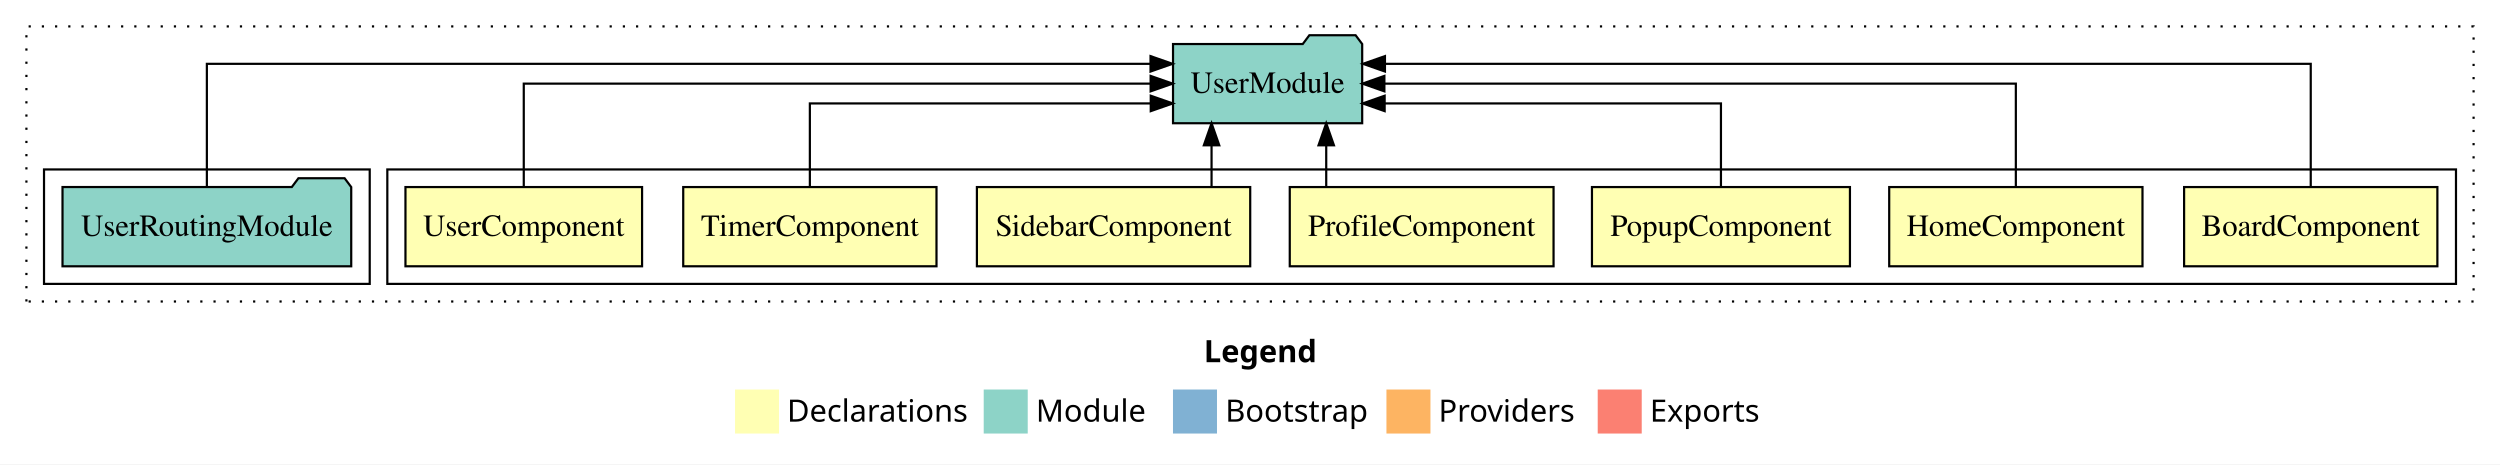
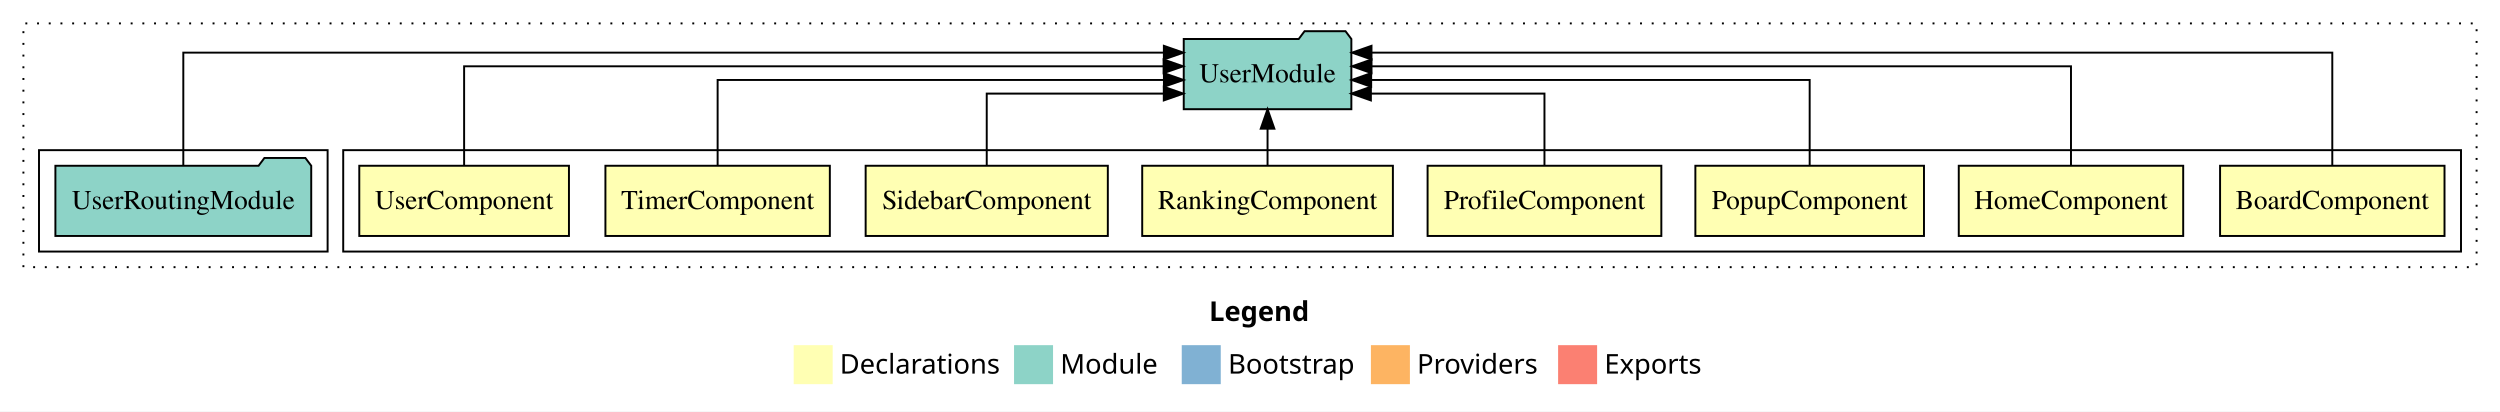
- <svg xmlns="http://www.w3.org/2000/svg" width="1136pt" height="211pt" viewBox="0.00 0.00 1136.00 211.00">
+ <svg xmlns="http://www.w3.org/2000/svg" width="1282pt" height="211pt" viewBox="0.00 0.00 1282.00 211.00">
  <g id="graph0" class="graph" transform="scale(1 1) rotate(0) translate(4 207)">
-     <polygon fill="#ffffff" stroke="transparent" points="-4,4 -4,-207 1132,-207 1132,4 -4,4" />
-     <text text-anchor="start" x="543.009" y="-42.4" font-family="sans-serif" font-weight="bold" font-size="14.00" fill="#000000">Legend</text>
-     <polygon fill="#ffffb3" stroke="transparent" points="330,-10 330,-30 350,-30 350,-10 330,-10" />
-     <text text-anchor="start" x="353.629" y="-15.4" font-family="sans-serif" font-size="14.00" fill="#000000">  Declarations</text>
-     <polygon fill="#8dd3c7" stroke="transparent" points="443,-10 443,-30 463,-30 463,-10 443,-10" />
-     <text text-anchor="start" x="466.725" y="-15.4" font-family="sans-serif" font-size="14.00" fill="#000000">  Module</text>
-     <polygon fill="#80b1d3" stroke="transparent" points="529,-10 529,-30 549,-30 549,-10 529,-10" />
-     <text text-anchor="start" x="552.781" y="-15.4" font-family="sans-serif" font-size="14.00" fill="#000000">  Bootstrap</text>
-     <polygon fill="#fdb462" stroke="transparent" points="626,-10 626,-30 646,-30 646,-10 626,-10" />
-     <text text-anchor="start" x="649.673" y="-15.4" font-family="sans-serif" font-size="14.00" fill="#000000">  Providers</text>
-     <polygon fill="#fb8072" stroke="transparent" points="722,-10 722,-30 742,-30 742,-10 722,-10" />
-     <text text-anchor="start" x="745.726" y="-15.4" font-family="sans-serif" font-size="14.00" fill="#000000">  Exports</text>
+     <polygon fill="#ffffff" stroke="transparent" points="-4,4 -4,-207 1278,-207 1278,4 -4,4" />
+     <text text-anchor="start" x="616.009" y="-42.4" font-family="sans-serif" font-weight="bold" font-size="14.00" fill="#000000">Legend</text>
+     <polygon fill="#ffffb3" stroke="transparent" points="403,-10 403,-30 423,-30 423,-10 403,-10" />
+     <text text-anchor="start" x="426.629" y="-15.4" font-family="sans-serif" font-size="14.00" fill="#000000">  Declarations</text>
+     <polygon fill="#8dd3c7" stroke="transparent" points="516,-10 516,-30 536,-30 536,-10 516,-10" />
+     <text text-anchor="start" x="539.725" y="-15.4" font-family="sans-serif" font-size="14.00" fill="#000000">  Module</text>
+     <polygon fill="#80b1d3" stroke="transparent" points="602,-10 602,-30 622,-30 622,-10 602,-10" />
+     <text text-anchor="start" x="625.781" y="-15.4" font-family="sans-serif" font-size="14.00" fill="#000000">  Bootstrap</text>
+     <polygon fill="#fdb462" stroke="transparent" points="699,-10 699,-30 719,-30 719,-10 699,-10" />
+     <text text-anchor="start" x="722.673" y="-15.4" font-family="sans-serif" font-size="14.00" fill="#000000">  Providers</text>
+     <polygon fill="#fb8072" stroke="transparent" points="795,-10 795,-30 815,-30 815,-10 795,-10" />
+     <text text-anchor="start" x="818.726" y="-15.4" font-family="sans-serif" font-size="14.00" fill="#000000">  Exports</text>
    <g id="clust1" class="cluster">
-       <polygon fill="none" stroke="#000000" stroke-dasharray="1,5" points="8,-70 8,-195 1120,-195 1120,-70 8,-70" />
+       <polygon fill="none" stroke="#000000" stroke-dasharray="1,5" points="8,-70 8,-195 1266,-195 1266,-70 8,-70" />
    </g>
    <g id="clust2" class="cluster">
-       <polygon fill="none" stroke="#000000" points="172,-78 172,-130 1112,-130 1112,-78 172,-78" />
+       <polygon fill="none" stroke="#000000" points="172,-78 172,-130 1258,-130 1258,-78 172,-78" />
    </g>
-     <g id="clust10" class="cluster">
+     <g id="clust11" class="cluster">
      <polygon fill="none" stroke="#000000" points="16,-78 16,-130 164,-130 164,-78 16,-78" />
    </g>
    <g id="node1" class="node">
-       <polygon fill="#ffffb3" stroke="#000000" points="1103.545,-122 988.455,-122 988.455,-86 1103.545,-86 1103.545,-122" />
-       <text text-anchor="middle" x="1046" y="-99.8" font-family="Times,serif" font-size="14.00" fill="#000000">BoardComponent</text>
+       <polygon fill="#ffffb3" stroke="#000000" points="1249.545,-122 1134.455,-122 1134.455,-86 1249.545,-86 1249.545,-122" />
+       <text text-anchor="middle" x="1192" y="-99.8" font-family="Times,serif" font-size="14.00" fill="#000000">BoardComponent</text>
    </g>
-     <g id="node8" class="node">
-       <polygon fill="#8dd3c7" stroke="#000000" points="614.976,-187 611.976,-191 590.976,-191 587.976,-187 529.024,-187 529.024,-151 614.976,-151 614.976,-187" />
-       <text text-anchor="middle" x="572" y="-164.8" font-family="Times,serif" font-size="14.00" fill="#000000">UserModule</text>
+     <g id="node9" class="node">
+       <polygon fill="#8dd3c7" stroke="#000000" points="688.976,-187 685.976,-191 664.976,-191 661.976,-187 603.024,-187 603.024,-151 688.976,-151 688.976,-187" />
+       <text text-anchor="middle" x="646" y="-164.8" font-family="Times,serif" font-size="14.00" fill="#000000">UserModule</text>
    </g>
    <g id="edge1" class="edge">
-       <path fill="none" stroke="#000000" d="M1046,-122.292C1046,-144.206 1046,-178 1046,-178 1046,-178 625.321,-178 625.321,-178" />
-       <polygon fill="#000000" stroke="#000000" points="625.321,-174.5 615.321,-178 625.321,-181.5 625.321,-174.5" />
+       <path fill="none" stroke="#000000" d="M1192,-122.011C1192,-144.485 1192,-180 1192,-180 1192,-180 699.3,-180 699.3,-180" />
+       <polygon fill="#000000" stroke="#000000" points="699.3,-176.5 689.3,-180 699.3,-183.5 699.3,-176.5" />
    </g>
    <g id="node2" class="node">
-       <polygon fill="#ffffb3" stroke="#000000" points="969.545,-122 854.455,-122 854.455,-86 969.545,-86 969.545,-122" />
-       <text text-anchor="middle" x="912" y="-99.8" font-family="Times,serif" font-size="14.00" fill="#000000">HomeComponent</text>
+       <polygon fill="#ffffb3" stroke="#000000" points="1115.545,-122 1000.455,-122 1000.455,-86 1115.545,-86 1115.545,-122" />
+       <text text-anchor="middle" x="1058" y="-99.8" font-family="Times,serif" font-size="14.00" fill="#000000">HomeComponent</text>
    </g>
    <g id="edge2" class="edge">
-       <path fill="none" stroke="#000000" d="M912,-122.106C912,-141.339 912,-169 912,-169 912,-169 625.061,-169 625.061,-169" />
-       <polygon fill="#000000" stroke="#000000" points="625.061,-165.5 615.061,-169 625.061,-172.5 625.061,-165.5" />
+       <path fill="none" stroke="#000000" d="M1058,-122.129C1058,-142.572 1058,-173 1058,-173 1058,-173 699.312,-173 699.312,-173" />
+       <polygon fill="#000000" stroke="#000000" points="699.313,-169.5 689.312,-173 699.312,-176.5 699.313,-169.5" />
    </g>
    <g id="node3" class="node">
-       <polygon fill="#ffffb3" stroke="#000000" points="836.615,-122 719.385,-122 719.385,-86 836.615,-86 836.615,-122" />
-       <text text-anchor="middle" x="778" y="-99.8" font-family="Times,serif" font-size="14.00" fill="#000000">PopupComponent</text>
+       <polygon fill="#ffffb3" stroke="#000000" points="982.615,-122 865.385,-122 865.385,-86 982.615,-86 982.615,-122" />
+       <text text-anchor="middle" x="924" y="-99.8" font-family="Times,serif" font-size="14.00" fill="#000000">PopupComponent</text>
    </g>
    <g id="edge3" class="edge">
-       <path fill="none" stroke="#000000" d="M778,-122.027C778,-138.398 778,-160 778,-160 778,-160 625.184,-160 625.184,-160" />
-       <polygon fill="#000000" stroke="#000000" points="625.184,-156.5 615.184,-160 625.184,-163.5 625.184,-156.5" />
+       <path fill="none" stroke="#000000" d="M924,-122.267C924,-140.555 924,-166 924,-166 924,-166 699.133,-166 699.133,-166" />
+       <polygon fill="#000000" stroke="#000000" points="699.133,-162.5 689.133,-166 699.132,-169.5 699.133,-162.5" />
    </g>
    <g id="node4" class="node">
-       <polygon fill="#ffffb3" stroke="#000000" points="701.933,-122 582.067,-122 582.067,-86 701.933,-86 701.933,-122" />
-       <text text-anchor="middle" x="642" y="-99.8" font-family="Times,serif" font-size="14.00" fill="#000000">ProfileComponent</text>
+       <polygon fill="#ffffb3" stroke="#000000" points="847.933,-122 728.067,-122 728.067,-86 847.933,-86 847.933,-122" />
+       <text text-anchor="middle" x="788" y="-99.8" font-family="Times,serif" font-size="14.00" fill="#000000">ProfileComponent</text>
    </g>
    <g id="edge4" class="edge">
-       <path fill="none" stroke="#000000" d="M598.636,-122.106C598.636,-122.106 598.636,-140.991 598.636,-140.991" />
-       <polygon fill="#000000" stroke="#000000" points="595.136,-140.991 598.636,-150.991 602.136,-140.991 595.136,-140.991" />
+       <path fill="none" stroke="#000000" d="M788,-122.009C788,-138.049 788,-159 788,-159 788,-159 698.99,-159 698.99,-159" />
+       <polygon fill="#000000" stroke="#000000" points="698.99,-155.5 688.99,-159 698.99,-162.5 698.99,-155.5" />
    </g>
    <g id="node5" class="node">
+       <polygon fill="#ffffb3" stroke="#000000" points="710.274,-122 581.726,-122 581.726,-86 710.274,-86 710.274,-122" />
+       <text text-anchor="middle" x="646" y="-99.8" font-family="Times,serif" font-size="14.00" fill="#000000">RankingComponent</text>
+     </g>
+     <g id="edge5" class="edge">
+       <path fill="none" stroke="#000000" d="M646,-122.106C646,-122.106 646,-140.991 646,-140.991" />
+       <polygon fill="#000000" stroke="#000000" points="642.5,-140.991 646,-150.991 649.5,-140.991 642.5,-140.991" />
+     </g>
+     <g id="node6" class="node">
      <polygon fill="#ffffb3" stroke="#000000" points="564.095,-122 439.905,-122 439.905,-86 564.095,-86 564.095,-122" />
      <text text-anchor="middle" x="502" y="-99.8" font-family="Times,serif" font-size="14.00" fill="#000000">SidebarComponent</text>
    </g>
-     <g id="edge5" class="edge">
-       <path fill="none" stroke="#000000" d="M546.53,-122.106C546.53,-122.106 546.53,-140.991 546.53,-140.991" />
-       <polygon fill="#000000" stroke="#000000" points="543.03,-140.991 546.53,-150.991 550.03,-140.991 543.03,-140.991" />
+     <g id="edge6" class="edge">
+       <path fill="none" stroke="#000000" d="M502,-122.009C502,-138.049 502,-159 502,-159 502,-159 592.795,-159 592.795,-159" />
+       <polygon fill="#000000" stroke="#000000" points="592.795,-162.5 602.795,-159 592.795,-155.5 592.795,-162.5" />
    </g>
-     <g id="node6" class="node">
+     <g id="node7" class="node">
      <polygon fill="#ffffb3" stroke="#000000" points="421.542,-122 306.458,-122 306.458,-86 421.542,-86 421.542,-122" />
      <text text-anchor="middle" x="364" y="-99.8" font-family="Times,serif" font-size="14.00" fill="#000000">TimerComponent</text>
    </g>
-     <g id="edge6" class="edge">
-       <path fill="none" stroke="#000000" d="M364,-122.027C364,-138.398 364,-160 364,-160 364,-160 518.902,-160 518.902,-160" />
-       <polygon fill="#000000" stroke="#000000" points="518.902,-163.5 528.902,-160 518.902,-156.5 518.902,-163.5" />
+     <g id="edge7" class="edge">
+       <path fill="none" stroke="#000000" d="M364,-122.267C364,-140.555 364,-166 364,-166 364,-166 592.863,-166 592.863,-166" />
+       <polygon fill="#000000" stroke="#000000" points="592.863,-169.5 602.863,-166 592.863,-162.5 592.863,-169.5" />
    </g>
-     <g id="node7" class="node">
+     <g id="node8" class="node">
      <polygon fill="#ffffb3" stroke="#000000" points="287.759,-122 180.241,-122 180.241,-86 287.759,-86 287.759,-122" />
      <text text-anchor="middle" x="234" y="-99.8" font-family="Times,serif" font-size="14.00" fill="#000000">UserComponent</text>
    </g>
-     <g id="edge7" class="edge">
-       <path fill="none" stroke="#000000" d="M234,-122.106C234,-141.339 234,-169 234,-169 234,-169 518.849,-169 518.849,-169" />
-       <polygon fill="#000000" stroke="#000000" points="518.849,-172.5 528.849,-169 518.849,-165.5 518.849,-172.5" />
+     <g id="edge8" class="edge">
+       <path fill="none" stroke="#000000" d="M234,-122.129C234,-142.572 234,-173 234,-173 234,-173 592.688,-173 592.688,-173" />
+       <polygon fill="#000000" stroke="#000000" points="592.688,-176.5 602.688,-173 592.687,-169.5 592.688,-176.5" />
    </g>
-     <g id="node9" class="node">
+     <g id="node10" class="node">
      <polygon fill="#8dd3c7" stroke="#000000" points="155.594,-122 152.594,-126 131.594,-126 128.594,-122 24.406,-122 24.406,-86 155.594,-86 155.594,-122" />
      <text text-anchor="middle" x="90" y="-99.8" font-family="Times,serif" font-size="14.00" fill="#000000">UserRoutingModule</text>
    </g>
-     <g id="edge8" class="edge">
-       <path fill="none" stroke="#000000" d="M90,-122.292C90,-144.206 90,-178 90,-178 90,-178 518.802,-178 518.802,-178" />
-       <polygon fill="#000000" stroke="#000000" points="518.802,-181.5 528.802,-178 518.802,-174.5 518.802,-181.5" />
+     <g id="edge9" class="edge">
+       <path fill="none" stroke="#000000" d="M90,-122.011C90,-144.485 90,-180 90,-180 90,-180 592.834,-180 592.834,-180" />
+       <polygon fill="#000000" stroke="#000000" points="592.834,-183.5 602.834,-180 592.834,-176.5 592.834,-183.5" />
    </g>
  </g>
</svg>
